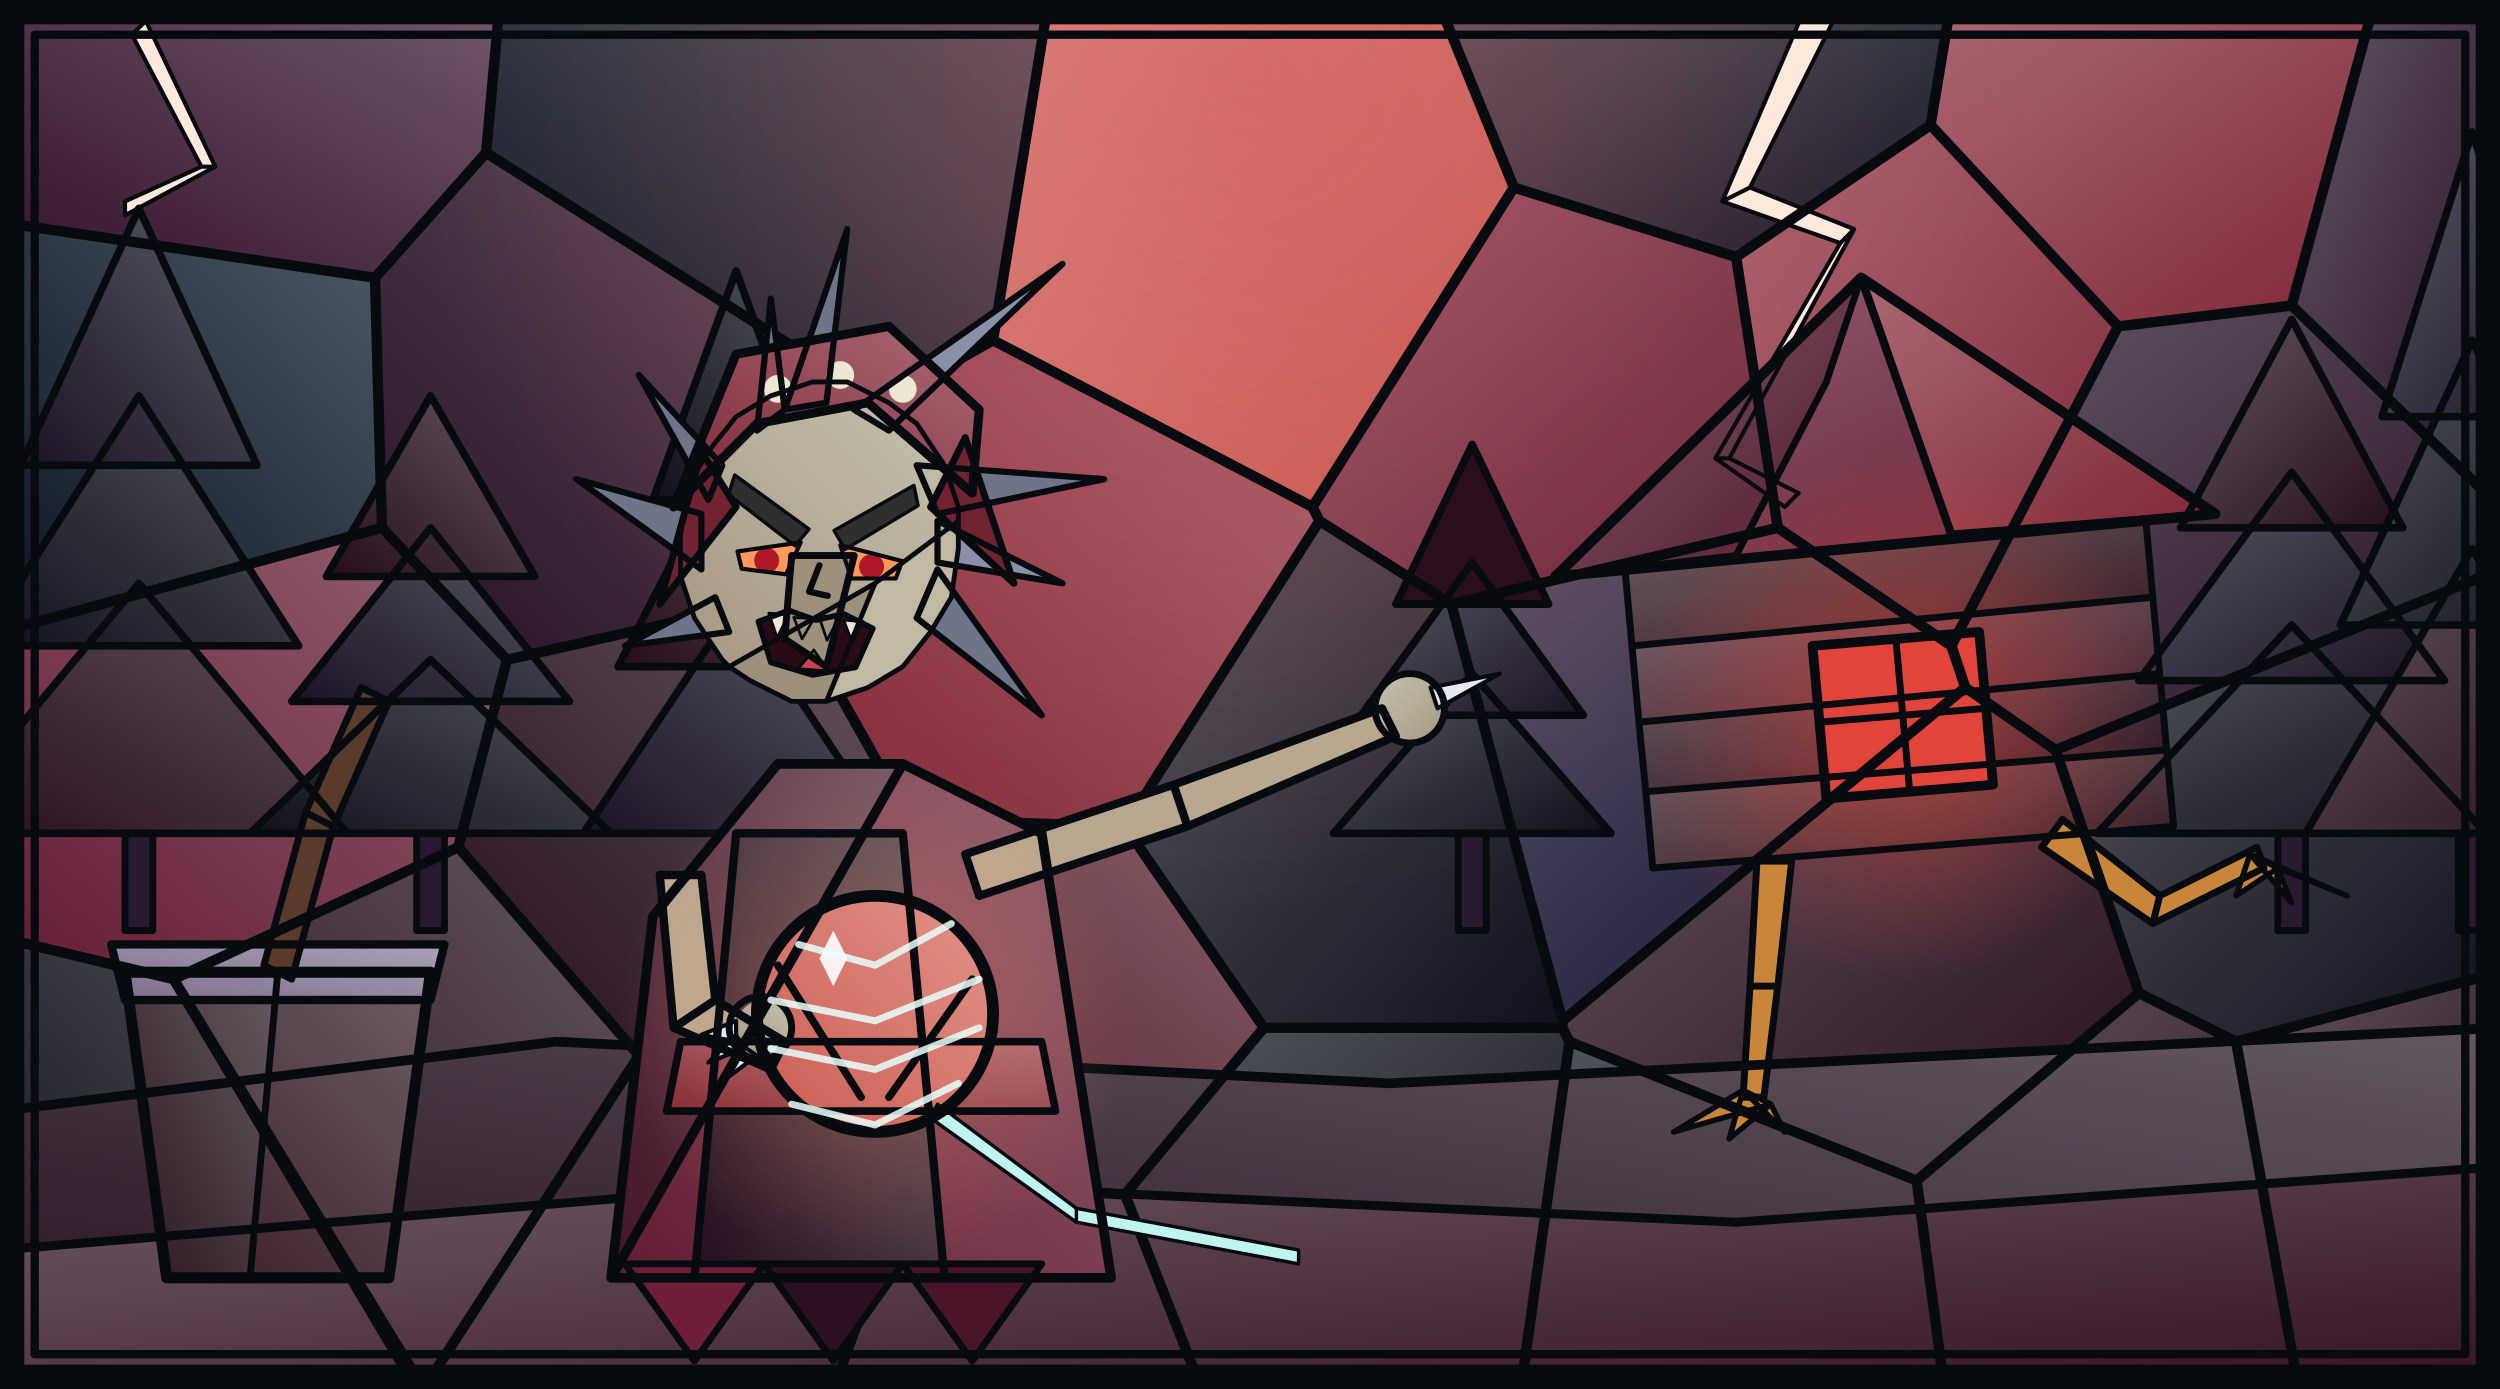
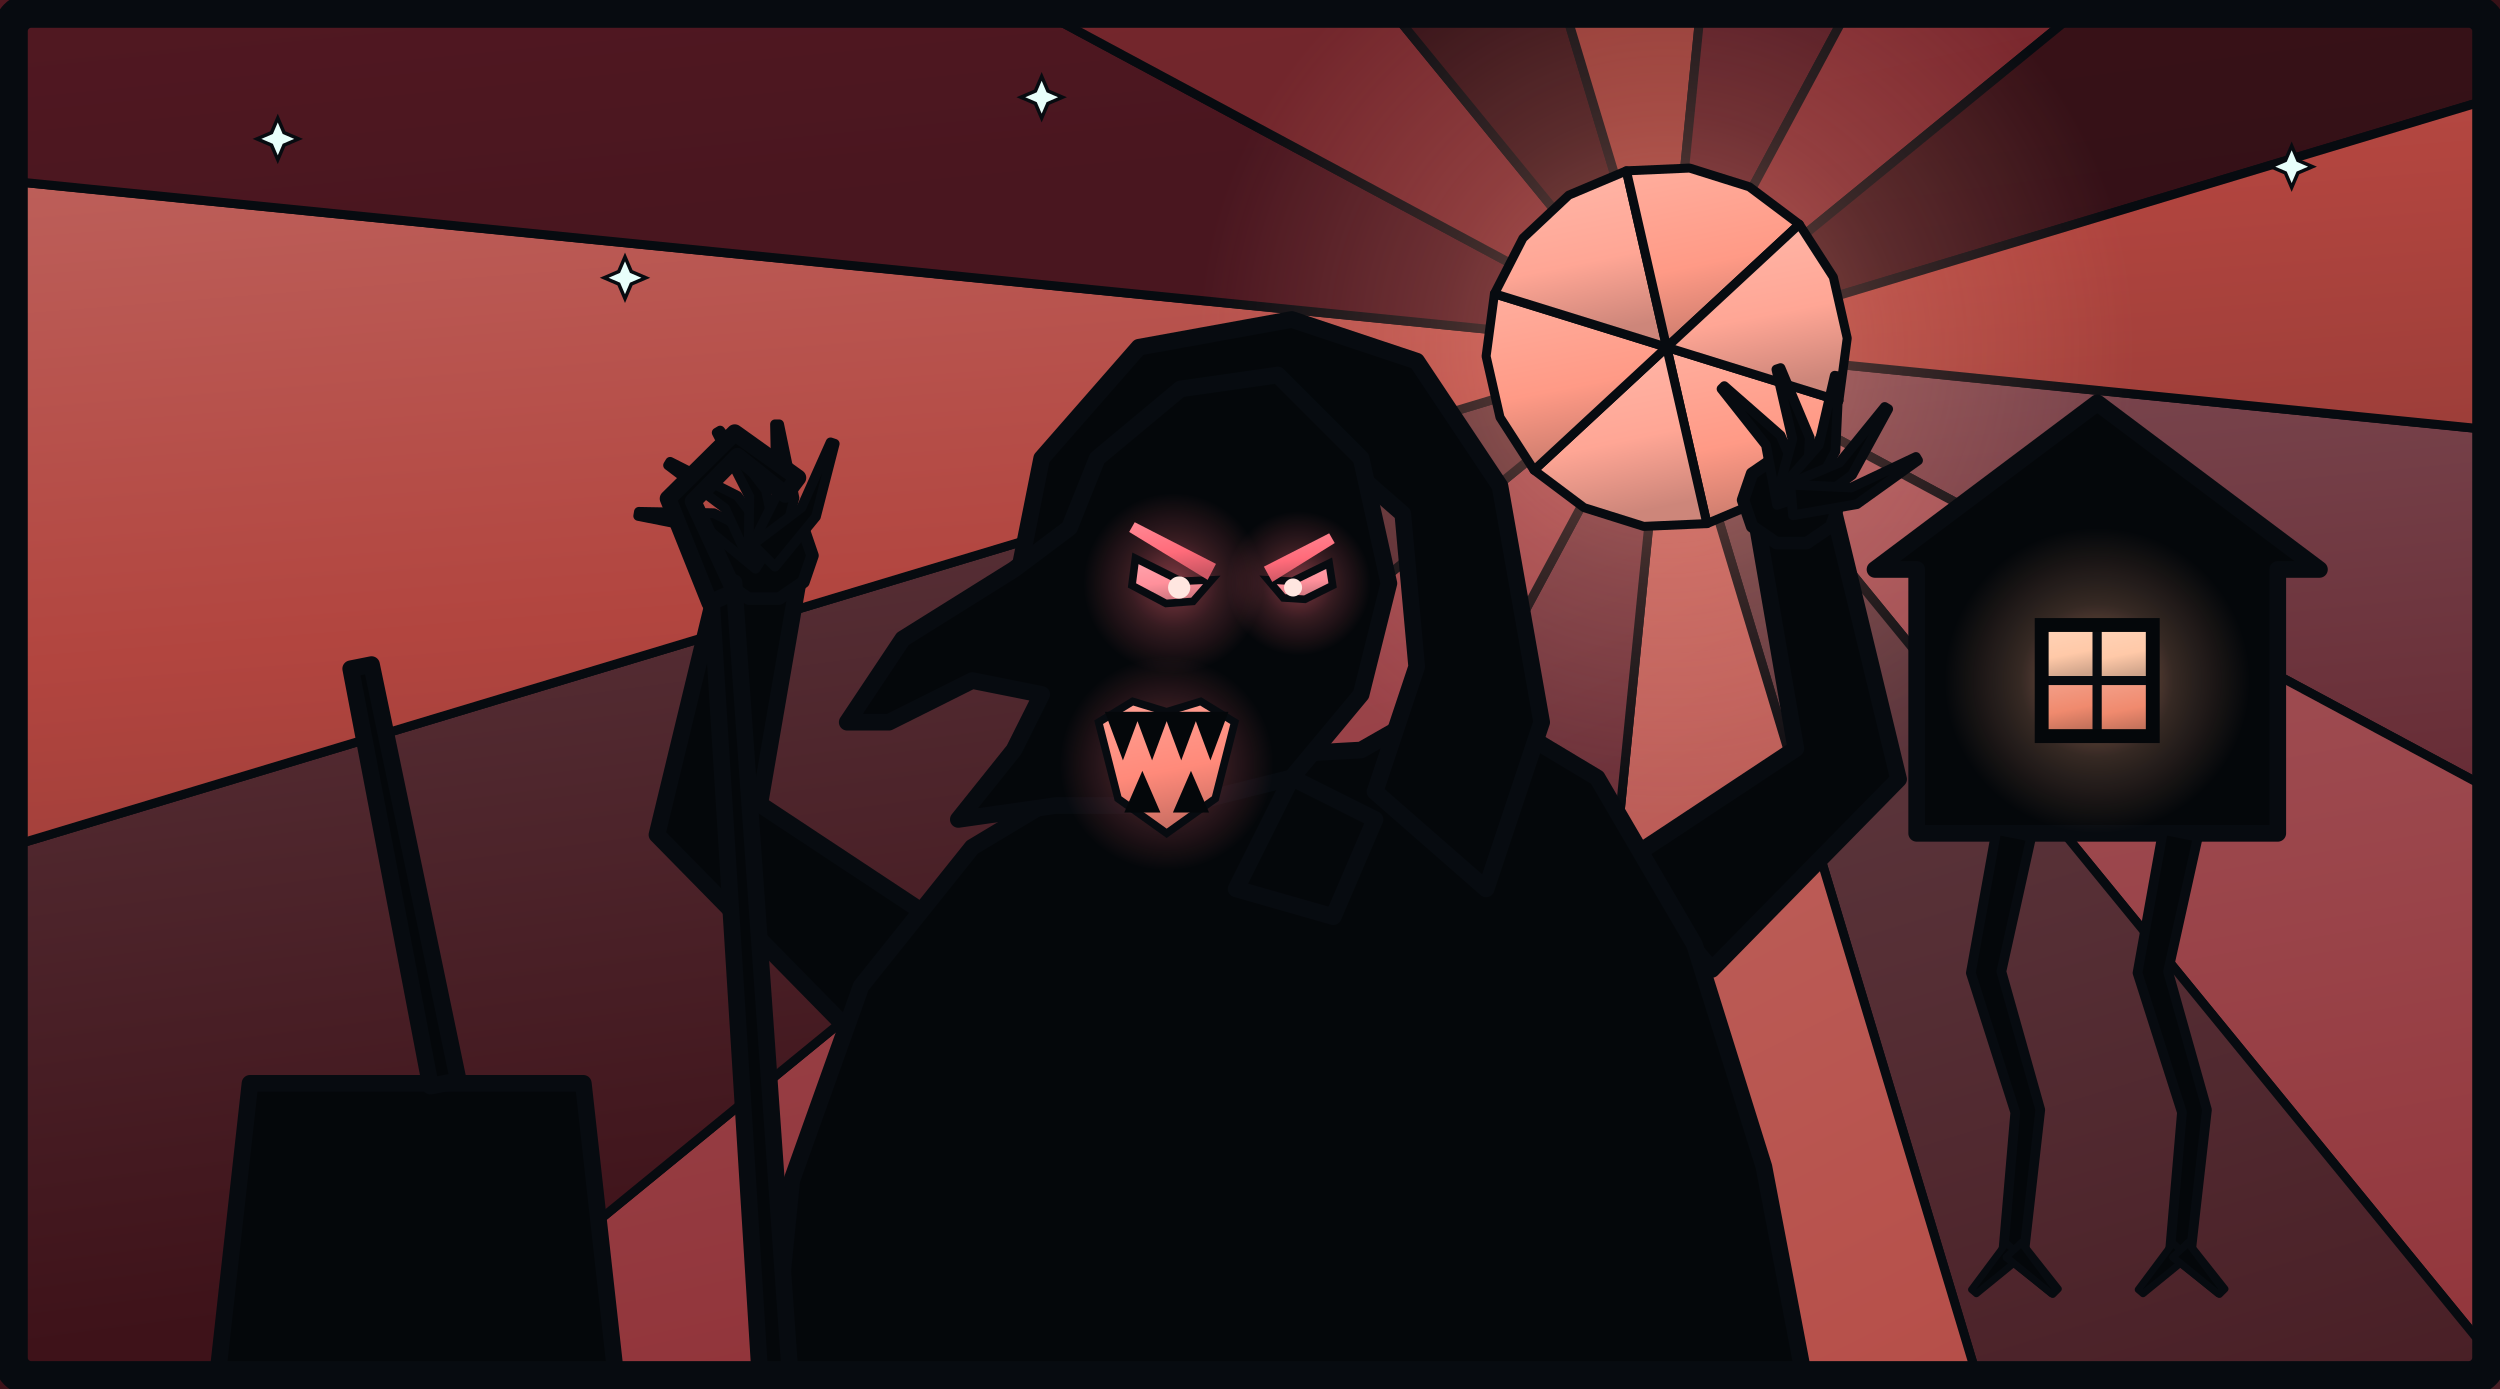
<svg xmlns="http://www.w3.org/2000/svg" viewBox="0 0 360 200">
  <defs>
-     <linearGradient id="y1" x1="1" y1="1" x2="0" y2="0">
-       <stop offset="0" stop-color="#120F1C" />
-       <stop offset="1" stop-color="#545860" />
+     <linearGradient id="g1" x1="0" y1="0" x2="0.2" y2="1">
+       <stop offset="0" stop-color="#7B4850" />
+       <stop offset="0.6" stop-color="#5A1A24" />
+       <stop offset="1" stop-color="#49161F" />
    </linearGradient>
-     <linearGradient id="y2" x1="1" y1="1" x2="0" y2="0">
-       <stop offset="0" stop-color="#260D1C" />
-       <stop offset="1" stop-color="#635660" />
+     <linearGradient id="g2" x1="0" y1="0" x2="0.2" y2="1">
+       <stop offset="0" stop-color="#A5585D" />
+       <stop offset="0.6" stop-color="#8E2E34" />
+       <stop offset="1" stop-color="#72262C" />
    </linearGradient>
-     <linearGradient id="y3" x1="1" y1="1" x2="0" y2="0">
-       <stop offset="0" stop-color="#260D23" />
-       <stop offset="1" stop-color="#635666" />
+     <linearGradient id="g3" x1="0" y1="0" x2="0.2" y2="1">
+       <stop offset="0" stop-color="#654147" />
+       <stop offset="0.6" stop-color="#3E1219" />
+       <stop offset="1" stop-color="#321016" />
    </linearGradient>
-     <linearGradient id="y4" x1="0" y1="1" x2="1" y2="0">
-       <stop offset="0" stop-color="#0A1322" />
-       <stop offset="1" stop-color="#4D5A64" />
+     <linearGradient id="g4" x1="0" y1="0" x2="0.2" y2="1">
+       <stop offset="0" stop-color="#C16A65" />
+       <stop offset="0.6" stop-color="#B2453F" />
+       <stop offset="1" stop-color="#8F3935" />
    </linearGradient>
-     <linearGradient id="y5" x1="1" y1="1" x2="0" y2="0">
-       <stop offset="0" stop-color="#CA5C52" />
-       <stop offset="1" stop-color="#E2948A" />
+     <radialGradient id="g5" cx="240" cy="50" r="67.6" gradientUnits="userSpaceOnUse">
+       <stop offset="0" stop-color="#FF9A86" stop-opacity="0.5" />
+       <stop offset="0.5" stop-color="#FF9A86" stop-opacity="0.2" />
+       <stop offset="1" stop-color="#FF9A86" stop-opacity="0.00" />
+     </radialGradient>
+     <linearGradient id="g6" x1="0" y1="0" x2="0.2" y2="1">
+       <stop offset="0" stop-color="#FFAE9E" />
+       <stop offset="0.6" stop-color="#FF9A86" />
+       <stop offset="1" stop-color="#CD7D6E" />
    </linearGradient>
-     <linearGradient id="y6" x1="0" y1="1" x2="1" y2="0">
-       <stop offset="0" stop-color="#260D1C" />
-       <stop offset="1" stop-color="#635660" />
+     <linearGradient id="g7" x1="0" y1="0" x2="0.2" y2="1">
+       <stop offset="0" stop-color="#FFB8AA" />
+       <stop offset="0.6" stop-color="#FFA695" />
+       <stop offset="1" stop-color="#CD867A" />
    </linearGradient>
-     <linearGradient id="y7" x1="0" y1="1" x2="1" y2="0">
-       <stop offset="0" stop-color="#35112C" />
-       <stop offset="1" stop-color="#6E596D" />
+     <radialGradient id="g8" cx="302" cy="98" r="22" gradientUnits="userSpaceOnUse">
+       <stop offset="0" stop-color="#FFB08A" stop-opacity="0.6" />
+       <stop offset="0.5" stop-color="#FFB08A" stop-opacity="0.2" />
+       <stop offset="1" stop-color="#FFB08A" stop-opacity="0.00" />
+     </radialGradient>
+     <linearGradient id="g9" x1="0" y1="0" x2="0.2" y2="1">
+       <stop offset="0" stop-color="#FFD4B9" />
+       <stop offset="0.6" stop-color="#FFC9A8" />
+       <stop offset="1" stop-color="#CDA289" />
    </linearGradient>
-     <linearGradient id="y8" x1="1" y1="1" x2="0" y2="0">
-       <stop offset="0" stop-color="#631C32" />
-       <stop offset="1" stop-color="#936271" />
+     <linearGradient id="g10" x1="0" y1="0" x2="0.2" y2="1">
+       <stop offset="0" stop-color="#F3A18B" />
+       <stop offset="0.6" stop-color="#F08A6E" />
+       <stop offset="1" stop-color="#C1705A" />
    </linearGradient>
-     <linearGradient id="y9" x1="1" y1="1" x2="0" y2="0">
-       <stop offset="0" stop-color="#802635" />
-       <stop offset="1" stop-color="#A96A74" />
+     <radialGradient id="g11" cx="169" cy="84" r="13" gradientUnits="userSpaceOnUse">
+       <stop offset="0" stop-color="#FF6B7A" stop-opacity="0.5" />
+       <stop offset="0.5" stop-color="#FF6B7A" stop-opacity="0.2" />
+       <stop offset="1" stop-color="#FF6B7A" stop-opacity="0.00" />
+     </radialGradient>
+     <linearGradient id="g12" x1="0" y1="0" x2="0.2" y2="1">
+       <stop offset="0" stop-color="#FFA6AF" />
+       <stop offset="0.6" stop-color="#FF909B" />
+       <stop offset="1" stop-color="#CD757E" />
    </linearGradient>
-     <linearGradient id="y10" x1="0" y1="1" x2="1" y2="0">
-       <stop offset="0" stop-color="#802635" />
-       <stop offset="1" stop-color="#A96A74" />
+     <linearGradient id="g13" x1="0" y1="0" x2="0.2" y2="1">
+       <stop offset="0" stop-color="#FF8995" />
+       <stop offset="0.6" stop-color="#FF6B7A" />
+       <stop offset="1" stop-color="#CD5764" />
    </linearGradient>
-     <linearGradient id="y11" x1="0" y1="1" x2="1" y2="0">
-       <stop offset="0" stop-color="#260D23" />
-       <stop offset="1" stop-color="#635666" />
-     </linearGradient>
-     <linearGradient id="y12" x1="0" y1="1" x2="1" y2="0">
-       <stop offset="0" stop-color="#631C32" />
-       <stop offset="1" stop-color="#936271" />
-     </linearGradient>
-     <linearGradient id="y13" x1="1" y1="1" x2="0" y2="0">
-       <stop offset="0" stop-color="#0A1322" />
-       <stop offset="1" stop-color="#4D5A64" />
-     </linearGradient>
-     <linearGradient id="y14" x1="0" y1="1" x2="1" y2="0">
-       <stop offset="0" stop-color="#120F1C" />
-       <stop offset="1" stop-color="#545860" />
-     </linearGradient>
-     <linearGradient id="y15" x1="1" y1="1" x2="0" y2="0">
-       <stop offset="0" stop-color="#180F2C" />
-       <stop offset="1" stop-color="#58586D" />
-     </linearGradient>
-     <linearGradient id="y16" x1="0" y1="1" x2="1" y2="0">
-       <stop offset="0" stop-color="#511827" />
-       <stop offset="1" stop-color="#855F69" />
-     </linearGradient>
-     <linearGradient id="y17" x1="0" y1="1" x2="1" y2="0">
-       <stop offset="0" stop-color="#431325" />
-       <stop offset="1" stop-color="#795A67" />
-     </linearGradient>
-     <radialGradient id="y18" cx="0.5" cy="0.5" r="0.5">
-       <stop offset="0" stop-color="#C8454F" stop-opacity="0.4" />
-       <stop offset="0.55" stop-color="#C8454F" stop-opacity="0.18" />
-       <stop offset="1" stop-color="#C8454F" stop-opacity="0" />
+     <radialGradient id="g14" cx="187" cy="84" r="10.4" gradientUnits="userSpaceOnUse">
+       <stop offset="0" stop-color="#FF6B7A" stop-opacity="0.5" />
+       <stop offset="0.5" stop-color="#FF6B7A" stop-opacity="0.2" />
+       <stop offset="1" stop-color="#FF6B7A" stop-opacity="0.00" />
    </radialGradient>
-     <linearGradient id="y19" x1="0" y1="1" x2="1" y2="0">
-       <stop offset="0" stop-color="#1B1325" />
-       <stop offset="1" stop-color="#5B5A67" />
-     </linearGradient>
-     <linearGradient id="y20" x1="1" y1="1" x2="0" y2="0">
-       <stop offset="0" stop-color="#1B1325" />
-       <stop offset="1" stop-color="#5B5A67" />
-     </linearGradient>
-     <linearGradient id="y21" x1="0" y1="1" x2="1" y2="0">
-       <stop offset="0" stop-color="#260F1E" />
-       <stop offset="1" stop-color="#635862" />
-     </linearGradient>
-     <linearGradient id="y22" x1="1" y1="1" x2="0" y2="0">
-       <stop offset="0" stop-color="#351323" />
-       <stop offset="1" stop-color="#6E5A66" />
-     </linearGradient>
-     <linearGradient id="y23" x1="1" y1="1" x2="0" y2="0">
-       <stop offset="0" stop-color="#351822" />
-       <stop offset="1" stop-color="#6E5F64" />
-     </linearGradient>
-     <linearGradient id="y24" x1="1" y1="1" x2="0" y2="0">
-       <stop offset="0" stop-color="#431F2C" />
-       <stop offset="1" stop-color="#79646D" />
-     </linearGradient>
-     <linearGradient id="y25" x1="1" y1="1" x2="0" y2="0">
-       <stop offset="0" stop-color="#26111E" />
-       <stop offset="1" stop-color="#635962" />
-     </linearGradient>
-     <linearGradient id="y26" x1="1" y1="1" x2="0" y2="0">
-       <stop offset="0" stop-color="#50172B" />
-       <stop offset="1" stop-color="#845E6C" />
-     </linearGradient>
-     <radialGradient id="y27" cx="0.5" cy="0.5" r="0.5">
-       <stop offset="0" stop-color="#E0443A" stop-opacity="0.6" />
-       <stop offset="0.55" stop-color="#E0443A" stop-opacity="0.27" />
-       <stop offset="1" stop-color="#E0443A" stop-opacity="0" />
+     <radialGradient id="g15" cx="168" cy="110" r="15.4" gradientUnits="userSpaceOnUse">
+       <stop offset="0" stop-color="#FF6B7A" stop-opacity="0.5" />
+       <stop offset="0.5" stop-color="#FF6B7A" stop-opacity="0.2" />
+       <stop offset="1" stop-color="#FF6B7A" stop-opacity="0.00" />
    </radialGradient>
-     <linearGradient id="y28" x1="0" y1="1" x2="1" y2="0">
-       <stop offset="0" stop-color="#351822" />
-       <stop offset="1" stop-color="#6E5F64" />
-     </linearGradient>
-     <linearGradient id="y29" x1="0" y1="1" x2="1" y2="0">
-       <stop offset="0" stop-color="#2B141D" />
-       <stop offset="1" stop-color="#665C61" />
-     </linearGradient>
-     <linearGradient id="y30" x1="0" y1="1" x2="1" y2="0">
-       <stop offset="0" stop-color="#806E8C" />
-       <stop offset="1" stop-color="#A9A2B7" />
-     </linearGradient>
-     <linearGradient id="y31" x1="1" y1="1" x2="0" y2="0">
-       <stop offset="0" stop-color="#A69883" />
-       <stop offset="1" stop-color="#C6C2B0" />
-     </linearGradient>
-     <radialGradient id="y32" cx="0.5" cy="0.5" r="0.5">
-       <stop offset="0" stop-color="#FF9A6A" stop-opacity="0.35" />
-       <stop offset="0.55" stop-color="#FF9A6A" stop-opacity="0.16" />
-       <stop offset="1" stop-color="#FF9A6A" stop-opacity="0" />
-     </radialGradient>
-     <linearGradient id="y33" x1="0" y1="1" x2="1" y2="0">
-       <stop offset="0" stop-color="#CA5C52" />
-       <stop offset="1" stop-color="#E2948A" />
-     </linearGradient>
-     <linearGradient id="y34" x1="0" y1="1" x2="1" y2="0">
-       <stop offset="0" stop-color="#A69883" />
-       <stop offset="1" stop-color="#C6C2B0" />
+     <linearGradient id="g16" x1="0" y1="0" x2="0.2" y2="1">
+       <stop offset="0" stop-color="#FFA195" />
+       <stop offset="0.6" stop-color="#FF8A7A" />
+       <stop offset="1" stop-color="#CD7064" />
    </linearGradient>
  </defs>
-   <rect width="360" height="200" fill="#070B10" />
-   <path fill="url(#y1)" d="M182,148 162,119 190,75 209,87 225,147 225,148Z" />
-   <path fill="url(#y2)" d="M322,150 331,200 280,200 276,170 308,143Z" />
-   <path fill="url(#y3)" d="M360,73 360,82 296,108 283,99 281,93 305,47 330,44Z" />
-   <path fill="url(#y4)" d="M72,0 151,0 143,49 127,58 70,22Z" />
-   <path fill="url(#y5)" d="M151,0 207,0 218,27 189,73 143,49Z" />
-   <path fill="url(#y6)" d="M113,86 131,118 116,151 92,152 66,122 73,95Z" />
-   <path fill="url(#y7)" d="M0,0 72,0 70,22 54,40 0,32Z" />
-   <path fill="url(#y1)" d="M360,82 360,140 322,150 308,143 296,108Z" />
-   <path fill="url(#y8)" d="M250,37 256,76 209,87 190,75 189,73 218,27Z" />
-   <path fill="url(#y6)" d="M131,170 120,200 61,200 92,152 116,151Z" />
-   <path fill="url(#y9)" d="M281,0 342,0 330,44 305,47 278,18Z" />
-   <path fill="url(#y10)" d="M190,75 162,119 131,118 113,86 127,58 143,49 189,73Z" />
-   <path fill="url(#y11)" d="M70,22 127,58 113,86 73,95 55,76 54,40Z" />
-   <path fill="url(#y4)" d="M55,76 0,91 0,32 54,40Z" />
-   <path fill="url(#y12)" d="M66,122 25,141 0,135 0,91 55,76 73,95Z" />
-   <path fill="url(#y1)" d="M219,200 173,200 162,172 182,148 225,148 226,150Z" />
-   <path fill="url(#y2)" d="M360,140 360,200 331,200 322,150Z" />
-   <path fill="url(#y3)" d="M342,0 360,0 360,73 330,44Z" />
-   <path fill="url(#y2)" d="M308,143 276,170 226,150 225,148 225,147 283,99 296,108Z" />
-   <path fill="url(#y13)" d="M207,0 281,0 278,18 250,37 218,27Z" />
-   <path fill="url(#y14)" d="M60,200 0,200 0,135 25,141Z" />
-   <path fill="url(#y1)" d="M280,200 219,200 226,150 276,170Z" />
-   <path fill="url(#y15)" d="M209,87 256,76 281,93 283,99 225,147Z" />
-   <path fill="url(#y6)" d="M92,152 61,200 25,141 66,122Z" />
-   <path fill="url(#y16)" d="M162,119 182,148 162,172 131,170 116,151 131,118Z" />
-   <path fill="url(#y17)" d="M173,200 120,200 131,170 162,172Z" />
-   <path fill="url(#y9)" d="M278,18 305,47 281,93 256,76 250,37Z" />
-   <circle cx="180" cy="10" r="120" fill="url(#y18)" />
-   <path fill="url(#y6)" d="M-10,120 20,84 50,120Z" />
-   <path fill="url(#y14)" d="M-3,93 20,57 43,93Z" />
-   <path fill="url(#y19)" d="M3,67 20,30 37,67Z" />
-   <path fill="#2A1A30" d="M18,120 22,120 22,134 18,134Z" />
-   <path fill="url(#y14)" d="M36,120 62,95 88,120Z" />
-   <path fill="url(#y19)" d="M42,101 62,76 82,101Z" />
-   <path fill="url(#y6)" d="M47,83 62,57 77,83Z" />
-   <path fill="#2A1A30" d="M60,120 64,120 64,134 60,134Z" />
-   <path fill="url(#y19)" d="M84,120 106,87 128,120Z" />
-   <path fill="url(#y6)" d="M89,96 106,63 123,96Z" />
-   <path fill="url(#y14)" d="M94,72 106,39 118,72Z" />
-   <path fill="#2A1A30" d="M104,120 108,120 108,134 104,134Z" />
-   <path fill="url(#y1)" d="M302,120 330,90 358,120Z" />
-   <path fill="url(#y20)" d="M308,98 330,68 352,98Z" />
-   <path fill="url(#y2)" d="M314,76 330,46 346,76Z" />
-   <path fill="#2A1A30" d="M328,120 332,120 332,134 328,134Z" />
-   <path fill="url(#y2)" d="M332,120 356,79 380,120Z" />
-   <path fill="url(#y1)" d="M337,90 356,49 375,90Z" />
-   <path fill="url(#y20)" d="M343,60 356,19 369,60Z" />
-   <path fill="#2A1A30" d="M354,120 358,120 358,134 354,134Z" />
-   <path fill="url(#y1)" d="M192,120 212,97 232,120Z" />
-   <path fill="url(#y20)" d="M196,103 212,81 228,103Z" />
-   <path fill="#2A0E1E" d="M201,87 212,64 223,87Z" />
-   <path fill="#2A1A30" d="M210,120 214,120 214,134 210,134Z" />
-   <path fill="#FFE9DC" d="M260,1 248,29 252,27 264,3ZM248,29 265,35 267,33 252,27ZM265,35 247,66 249,66 267,33ZM247,66 257,73 259,71 249,66ZM19,5 29,24 31,24 21,3ZM29,24 18,29 18,31 31,24Z" />
-   <path fill="url(#y21)" d="M0,160 80,150 200,156 360,148 360,200 0,200Z" />
-   <path fill="url(#y22)" d="M0,180 120,170 250,176 360,168 360,200 0,200Z" />
-   <path fill="url(#y23)" d="M234,82 309,75 310,86 235,93Z" />
-   <path fill="url(#y24)" d="M235,93 310,86 311,97 236,104Z" />
-   <path fill="url(#y25)" d="M236,104 311,97 312,108 237,114Z" />
-   <path fill="url(#y23)" d="M237,114 312,108 313,119 238,125Z" />
-   <path fill="url(#y8)" d="M224,83 268,40 319,74Z" />
-   <path fill="url(#y9)" d="M268,40 319,74 281,77Z" />
-   <path fill="url(#y26)" d="M224,83 250,80 263,55 268,40Z" />
-   <circle cx="274" cy="103" r="38" fill="url(#y27)" />
-   <path fill="#E0443A" d="M261,93 285,91 287,113 263,115Z" />
-   <path fill="#C9863A" d="M253,124 252,142 256,142 258,124ZM252,142 251,158 254,158 256,142ZM251,157 241,163 255,159ZM251,157 249,164 255,159ZM251,157 257,163 255,159ZM294,122 310,133 311,129 297,118ZM310,133 326,125 325,122 311,129ZM324,123 322,129 328,125ZM324,123 330,130 328,125ZM324,123 338,129 328,125Z" />
-   <path fill="url(#y28)" d="M18,140 62,140 56,184 24,184Z" />
-   <path fill="url(#y29)" d="M18,140 40,140 36,184 24,184Z" />
-   <path fill="url(#y30)" d="M16,136 64,136 62,144 18,144Z" />
-   <path fill="#5A3A2A" d="M42,141 48,119 44,117 38,139ZM48,119 56,101 52,99 44,117Z" />
-   <path d="M182,148 162,119 190,75 209,87 225,147 225,148ZM322,150 331,200 280,200 276,170 308,143ZM360,73 360,82 296,108 283,99 281,93 305,47 330,44ZM72,0 151,0 143,49 127,58 70,22ZM151,0 207,0 218,27 189,73 143,49ZM113,86 131,118 116,151 92,152 66,122 73,95ZM0,0 72,0 70,22 54,40 0,32ZM360,82 360,140 322,150 308,143 296,108ZM250,37 256,76 209,87 190,75 189,73 218,27ZM131,170 120,200 61,200 92,152 116,151ZM281,0 342,0 330,44 305,47 278,18ZM190,75 162,119 131,118 113,86 127,58 143,49 189,73ZM70,22 127,58 113,86 73,95 55,76 54,40ZM55,76 0,91 0,32 54,40ZM66,122 25,141 0,135 0,91 55,76 73,95ZM219,200 173,200 162,172 182,148 225,148 226,150ZM360,140 360,200 331,200 322,150ZM342,0 360,0 360,73 330,44ZM308,143 276,170 226,150 225,148 225,147 283,99 296,108ZM207,0 281,0 278,18 250,37 218,27ZM60,200 0,200 0,135 25,141ZM280,200 219,200 226,150 276,170ZM209,87 256,76 281,93 283,99 225,147ZM92,152 61,200 25,141 66,122ZM162,119 182,148 162,172 131,170 116,151 131,118ZM173,200 120,200 131,170 162,172ZM278,18 305,47 281,93 256,76 250,37ZM224,83 268,40 319,74Z" fill="none" stroke="#070B10" stroke-width="1.5" stroke-linejoin="round" stroke-linecap="round" />
-   <path d="M-10,120 20,84 50,120ZM-3,93 20,57 43,93ZM3,67 20,30 37,67ZM36,120 62,95 88,120ZM42,101 62,76 82,101ZM47,83 62,57 77,83ZM84,120 106,87 128,120ZM89,96 106,63 123,96ZM94,72 106,39 118,72ZM302,120 330,90 358,120ZM308,98 330,68 352,98ZM314,76 330,46 346,76ZM332,120 356,79 380,120ZM337,90 356,49 375,90ZM343,60 356,19 369,60ZM192,120 212,97 232,120ZM196,103 212,81 228,103ZM201,87 212,64 223,87Z" fill="none" stroke="#070B10" stroke-width="1.1" stroke-linejoin="round" stroke-linecap="round" />
-   <path d="M18,120 22,120 22,134 18,134ZM60,120 64,120 64,134 60,134ZM104,120 108,120 108,134 104,134ZM328,120 332,120 332,134 328,134ZM354,120 358,120 358,134 354,134ZM210,120 214,120 214,134 210,134ZM234,82 309,75 310,86 235,93ZM235,93 310,86 311,97 236,104ZM236,104 311,97 312,108 237,114ZM237,114 312,108 313,119 238,125ZM224,83 250,80 263,55 268,40ZM273,92 275,114M262,104 286,102M253,124 252,142 256,142 258,124ZM252,142 251,158 254,158 256,142ZM294,122 310,133 311,129 297,118ZM310,133 326,125 325,122 311,129ZM18,140 40,140 36,184 24,184ZM42,141 48,119 44,117 38,139ZM48,119 56,101 52,99 44,117Z" fill="none" stroke="#070B10" stroke-width="1" stroke-linejoin="round" stroke-linecap="round" />
-   <path d="M260,1 248,29 252,27 264,3ZM248,29 265,35 267,33 252,27ZM265,35 247,66 249,66 267,33ZM247,66 257,73 259,71 249,66ZM19,5 29,24 31,24 21,3ZM29,24 18,29 18,31 31,24Z" fill="none" stroke="#070B10" stroke-width="0.6" stroke-linejoin="round" stroke-linecap="round" />
-   <path d="M0,160 80,150 200,156 360,148 360,200 0,200ZM261,93 285,91 287,113 263,115Z" fill="none" stroke="#070B10" stroke-width="1.4" stroke-linejoin="round" stroke-linecap="round" />
-   <path d="M0,180 120,170 250,176 360,168 360,200 0,200Z" fill="none" stroke="#070B10" stroke-width="1.3" stroke-linejoin="round" stroke-linecap="round" />
-   <path d="M268,40 319,74 281,77ZM16,136 64,136 62,144 18,144Z" fill="none" stroke="#070B10" stroke-width="1.2" stroke-linejoin="round" stroke-linecap="round" />
-   <path d="M251,157 241,163 255,159ZM251,157 249,164 255,159ZM251,157 257,163 255,159ZM324,123 322,129 328,125ZM324,123 330,130 328,125ZM324,123 338,129 328,125Z" fill="none" stroke="#070B10" stroke-width="0.8" stroke-linejoin="round" stroke-linecap="round" />
-   <path d="M18,140 62,140 56,184 24,184Z" fill="none" stroke="#070B10" stroke-width="1.6" stroke-linejoin="round" stroke-linecap="round" />
-   <path fill="#6F7589" d="M105,91 90,93 103,86ZM101,82 83,69 101,74ZM102,72 92,54 104,67ZM109,62 111,43 113,59ZM113,59 122,33 119,58Z" />
-   <path fill="#8A90A8" d="M123,59 153,38 128,62Z" />
-   <path fill="#6F7589" d="M132,67 159,69 135,74Z" />
-   <path fill="#8A90A8" d="M135,75 153,84 135,81Z" />
-   <path fill="#6F7589" d="M135,82 150,103 132,89Z" />
-   <path fill="url(#y17)" d="M88,184 94,132 112,110 130,110Z" />
-   <path fill="url(#y12)" d="M130,110 150,120 160,184 88,184Z" />
-   <path fill="url(#y21)" d="M106,120 130,120 136,184 100,184Z" />
-   <path fill="url(#y10)" d="M98,150 150,150 152,160 96,160Z" />
-   <path fill="#6E1E36" d="M90,182 100,196 110,182Z" />
-   <path fill="#2A1020" d="M110,182 120,196 130,182Z" />
-   <path fill="#4A1428" d="M130,182 140,196 150,182Z" />
-   <path fill="#B8A890" d="M95,126 97,148 103,144 101,126ZM97,148 111,154 113,150 103,144ZM141,129 171,119 169,113 139,123ZM171,119 201,106 199,102 169,113Z" />
-   <circle cx="203" cy="102" r="5" fill="url(#y31)" />
-   <path fill="#E8E6F0" d="M207,102 216,97 206,99Z" />
-   <circle cx="126" cy="146" r="37" fill="url(#y32)" />
-   <circle cx="126" cy="146" r="17" fill="url(#y33)" />
-   <path fill="#BFF5EE" d="M134,161 155,176 155,174 135,159ZM155,176 187,182 187,180 155,174Z" />
-   <circle cx="110" cy="148" r="4" fill="url(#y34)" />
-   <path fill="#E8E6F0" d="M106,150 105,155 109,152ZM106,149 102,153 107,151ZM106,147 101,149 106,150Z" />
-   <path fill="url(#y34)" d="M105,96 104,95 100,89 98,83 98,77 99,70 102,65 106,60 111,57 117,55 122,55 128,58 132,61 136,67 138,73 138,75 126,84Z" />
-   <path fill="#C2B9A5" d="M138,79 137,86 134,91 130,96 125,99 119,101 126,84 138,75Z" />
-   <path fill="#9D907C" d="M119,101 114,101 108,98 105,96 126,84Z" />
-   <path fill="#FF9A5A" d="M115.3,78.1 106.2,79.4 106.8,81.9 113.2,82.7Z" />
-   <circle cx="110.4" cy="80.7" r="1.8" fill="#B0182A" />
-   <path fill="#312F2D" d="M116.5,76.2 105.8,68.4 104.9,71.2 114.5,78.6Z" />
-   <path fill="#FF9A5A" d="M121,78.5 129.9,80.8 129,83.3 122.6,83.3Z" />
-   <circle cx="125.5" cy="81.6" r="1.8" fill="#B0182A" />
-   <path fill="#312F2D" d="M120.1,76.4 131.6,69.9 132.2,72.8 121.7,79.1Z" />
-   <path fill="#2A0A14" d="M109.2,89.5 113.6,87.9 117.5,89.3 121.5,88.4 125.7,90.5 123.2,96.1 117,97.2 111,95.4Z" />
-   <path fill="#EDE6D2" d="M110.7,88.3 111.9,91.8 113.6,88.5ZM114.3,88.9 115.5,92 117.2,89.1ZM117.9,88.7 119.1,92.2 120.8,88.9ZM121.5,89.3 122.7,92.5 124.3,89.5Z" />
-   <path fill="#C8454F" d="M114.9,96.3 117.2,93.6 119.2,96.6Z" />
-   <path fill="#9D907C" d="M114,80 123,80 119,96 113,92Z" />
-   <path fill="url(#y10)" d="M97,73 106,51 128,47 141,59 140,71 125,58 109,61Z" />
-   <path fill="#722331" d="M101,65 95,87 106,73ZM139,63 146,84 134,73Z" />
-   <circle cx="112" cy="56" r="2" fill="#EDE6D2" />
-   <circle cx="121" cy="54" r="2" fill="#EDE6D2" />
-   <circle cx="130" cy="56" r="2" fill="#EDE6D2" />
-   <path d="M105,91 90,93 103,86ZM101,82 83,69 101,74ZM102,72 92,54 104,67ZM109,62 111,43 113,59ZM113,59 122,33 119,58ZM123,59 153,38 128,62ZM132,67 159,69 135,74ZM135,75 153,84 135,81ZM135,82 150,103 132,89Z" fill="none" stroke="#070B10" stroke-width="0.9" stroke-linejoin="round" stroke-linecap="round" />
-   <path d="M88,184 94,132 112,110 130,110ZM130,110 150,120 160,184 88,184Z" fill="none" stroke="#070B10" stroke-width="1.4" stroke-linejoin="round" stroke-linecap="round" />
-   <path d="M106,120 130,120 136,184 100,184ZM95,126 97,148 103,144 101,126ZM97,148 111,154 113,150 103,144ZM141,129 171,119 169,113 139,123ZM171,119 201,106 199,102 169,113ZM5,5 355,5 355,195 5,195Z" fill="none" stroke="#070B10" stroke-width="1.2" stroke-linejoin="round" stroke-linecap="round" />
-   <path d="M98,150 150,150 152,160 96,160ZM112,139 124,158M140,141 128,158" fill="none" stroke="#070B10" stroke-width="1.1" stroke-linejoin="round" stroke-linecap="round" />
-   <path d="M90,182 100,196 110,182ZM110,182 120,196 130,182ZM130,182 140,196 150,182ZM198,102a5,5 0 1,0 10,0a5,5 0 1,0 -10,0ZM105,148a4,4 0 1,0 9,0a4,4 0 1,0 -9,0ZM114,80 123,80 119,96 113,92ZM101,65 95,87 106,73ZM139,63 146,84 134,73Z" fill="none" stroke="#070B10" stroke-width="1" stroke-linejoin="round" stroke-linecap="round" />
-   <path d="M207,102 216,97 206,99ZM106,150 105,155 109,152ZM106,149 102,153 107,151ZM106,147 101,149 106,150ZM115.3,78.1 106.2,79.4 106.8,81.9 113.2,82.7ZM121,78.5 129.9,80.8 129,83.3 122.6,83.3Z" fill="none" stroke="#070B10" stroke-width="0.6" stroke-linejoin="round" stroke-linecap="round" />
-   <path d="M109,146a17,17 0 1,0 34,0a17,17 0 1,0 -34,0Z" fill="none" stroke="#070B10" stroke-width="1.7" stroke-linejoin="round" stroke-linecap="round" />
-   <path d="M134,161 155,176 155,174 135,159ZM155,176 187,182 187,180 155,174ZM116.5,76.2 105.8,68.4 104.9,71.2 114.5,78.6ZM120.1,76.4 131.6,69.9 132.2,72.8 121.7,79.1Z" fill="none" stroke="#070B10" stroke-width="0.5" stroke-linejoin="round" stroke-linecap="round" />
-   <path d="M105,96 104,95 100,89 98,83 98,77 99,70 102,65 106,60 111,57 117,55 122,55 128,58 132,61 136,67 138,73 138,75 126,84ZM138,79 137,86 134,91 130,96 125,99 119,101 126,84 138,75ZM119,101 114,101 108,98 105,96 126,84Z" fill="none" stroke="#070B10" stroke-width="0.7" stroke-linejoin="round" stroke-linecap="round" />
-   <path d="M118,81.4 116.5,85.2 119.2,85.8" fill="none" stroke="#070B10" stroke-width="0.9" stroke-linejoin="round" stroke-linecap="round" />
-   <path d="M109.2,89.5 113.6,87.9 117.5,89.3 121.5,88.4 125.7,90.5 123.2,96.1 117,97.2 111,95.4Z" fill="none" stroke="#070B10" stroke-width="0.8" stroke-linejoin="round" stroke-linecap="round" />
-   <path d="M110.7,88.3 111.9,91.8 113.6,88.5ZM114.3,88.9 115.5,92 117.2,89.1ZM117.9,88.7 119.1,92.2 120.8,88.9ZM121.5,89.3 122.7,92.5 124.3,89.5ZM114.9,96.3 117.2,93.6 119.2,96.6Z" fill="none" stroke="#070B10" stroke-width="0.4" stroke-linejoin="round" stroke-linecap="round" />
-   <path d="M97,73 106,51 128,47 141,59 140,71 125,58 109,61Z" fill="none" stroke="#070B10" stroke-width="1.3" stroke-linejoin="round" stroke-linecap="round" />
-   <path d="M0,0 360,0 360,200 0,200Z" fill="none" stroke="#070B10" stroke-width="7" stroke-linejoin="round" stroke-linecap="round" />
-   <path fill="#FFFFFF" opacity="0.9" d="M120,134 122,138 120,142 118,138Z" />
-   <path d="M115,136 126,139 137,133M111,144 126,147 141,141M111,151 126,154 141,148M114,159 126,162 138,156" fill="none" stroke="#E8FFFB" stroke-width="1" opacity="0.85" stroke-linecap="round" stroke-linejoin="round" />
+   <rect fill="#070B10" />
+   <path d="M240,50 657.9,91.9 610,248.7Z" fill="url(#g1)" stroke="#070B10" stroke-width="1.3" />
+   <path d="M240,50 610,248.7 505.9,375.2Z" fill="url(#g2)" stroke="#070B10" stroke-width="1.3" />
+   <path d="M240,50 505.9,375.2 361.2,452.1Z" fill="url(#g3)" stroke="#070B10" stroke-width="1.3" />
+   <path d="M240,50 361.2,452.1 198.1,467.9Z" fill="url(#g4)" stroke="#070B10" stroke-width="1.3" />
+   <path d="M240,50 198.1,467.9 41.3,420Z" fill="url(#g1)" stroke="#070B10" stroke-width="1.3" />
+   <path d="M240,50 41.3,420 -85.2,315.9Z" fill="url(#g2)" stroke="#070B10" stroke-width="1.3" />
+   <path d="M240,50 -85.2,315.9 -162.1,171.2Z" fill="url(#g3)" stroke="#070B10" stroke-width="1.3" />
+   <path d="M240,50 -162.1,171.2 -177.9,8.1Z" fill="url(#g4)" stroke="#070B10" stroke-width="1.3" />
+   <path d="M240,50 -177.9,8.1 -130,-148.7Z" fill="url(#g1)" stroke="#070B10" stroke-width="1.3" />
+   <path d="M240,50 -130,-148.7 -25.9,-275.2Z" fill="url(#g2)" stroke="#070B10" stroke-width="1.3" />
+   <path d="M240,50 -25.9,-275.2 118.8,-352.1Z" fill="url(#g3)" stroke="#070B10" stroke-width="1.3" />
+   <path d="M240,50 118.8,-352.1 281.9,-367.9Z" fill="url(#g4)" stroke="#070B10" stroke-width="1.3" />
+   <path d="M240,50 281.9,-367.9 438.7,-320Z" fill="url(#g1)" stroke="#070B10" stroke-width="1.3" />
+   <path d="M240,50 438.7,-320 565.2,-215.9Z" fill="url(#g2)" stroke="#070B10" stroke-width="1.3" />
+   <path d="M240,50 565.2,-215.9 642.1,-71.2Z" fill="url(#g3)" stroke="#070B10" stroke-width="1.3" />
+   <path d="M240,50 642.1,-71.2 657.9,91.9Z" fill="url(#g4)" stroke="#070B10" stroke-width="1.3" />
+   <circle cx="240" cy="50" r="67.6" fill="url(#g5)" />
+   <path d="M240,50 264.8,57.7 260.7,65.7 254.1,71.9 245.8,75.4Z" fill="url(#g6)" stroke="#070B10" stroke-width="1.3" stroke-linejoin="round" />
+   <path d="M240,50 245.8,75.4 236.7,75.8 228.1,73.1 220.9,67.7Z" fill="url(#g7)" stroke="#070B10" stroke-width="1.3" stroke-linejoin="round" />
+   <path d="M240,50 220.9,67.7 216,60.1 214,51.3 215.2,42.3Z" fill="url(#g6)" stroke="#070B10" stroke-width="1.3" stroke-linejoin="round" />
+   <path d="M240,50 215.2,42.3 219.3,34.3 225.9,28.1 234.2,24.6Z" fill="url(#g7)" stroke="#070B10" stroke-width="1.3" stroke-linejoin="round" />
+   <path d="M240,50 234.2,24.6 243.3,24.2 251.9,26.9 259.1,32.3Z" fill="url(#g6)" stroke="#070B10" stroke-width="1.3" stroke-linejoin="round" />
+   <path d="M240,50 259.1,32.3 264,39.9 266,48.7 264.8,57.7Z" fill="url(#g7)" stroke="#070B10" stroke-width="1.3" stroke-linejoin="round" />
+   <path d="M40,17 40.9,19.1 43,20 40.9,20.9 40,23 39.1,20.9 37,20 39.1,19.1ZM90,37 90.9,39.1 93,40 90.9,40.9 90,43 89.1,40.9 87,40 89.1,39.1ZM150,11 150.9,13.1 153,14 150.9,14.9 150,17 149.1,14.9 147,14 149.1,13.1ZM330,21 330.9,23.1 333,24 330.9,24.9 330,27 329.1,24.9 327,24 329.1,23.1Z" fill="#E8FFFB" stroke="#070B10" stroke-width="0.5" />
+   <path d="M276,120 276,82 270,82 302,58 334,82 328,82 328,120Z" fill="#04070A" stroke="#070B10" stroke-width="2.4" stroke-linejoin="round" />
+   <path d="M287.5,119.5 283.8,140.1 290.2,160.2 288.5,179.9 291.5,180.1 293.8,159.8 288.2,139.9 292.5,120.5Z" fill="#04070A" stroke="#070B10" stroke-width="1.4" stroke-linejoin="round" />
+   <path d="M288.9,179 283.9,185.7 284.6,186.3 291.1,181Z" fill="#04070A" stroke="#070B10" stroke-width="1" stroke-linejoin="round" />
+   <path d="M288.9,181.1 295.6,186.4 296.4,185.6 291.1,178.9Z" fill="#04070A" stroke="#070B10" stroke-width="1" stroke-linejoin="round" />
+   <path d="M288.9,181 295.4,186.3 296.1,185.7 291.1,179Z" fill="#04070A" stroke="#070B10" stroke-width="1" stroke-linejoin="round" />
+   <path d="M311.5,119.5 307.8,140.1 314.2,160.2 312.5,179.9 315.5,180.1 317.8,159.8 312.2,139.9 316.5,120.5Z" fill="#04070A" stroke="#070B10" stroke-width="1.4" stroke-linejoin="round" />
+   <path d="M312.9,179 307.9,185.7 308.6,186.3 315.1,181Z" fill="#04070A" stroke="#070B10" stroke-width="1" stroke-linejoin="round" />
+   <path d="M312.9,181.1 319.6,186.4 320.4,185.6 315.1,178.9Z" fill="#04070A" stroke="#070B10" stroke-width="1" stroke-linejoin="round" />
+   <path d="M312.9,181 319.4,186.3 320.1,185.7 315.1,179Z" fill="#04070A" stroke="#070B10" stroke-width="1" stroke-linejoin="round" />
+   <circle cx="302" cy="98" r="22" fill="url(#g8)" />
+   <path d="M294,90 302,90 302,98 294,98Z" fill="url(#g9)" stroke="#070B10" stroke-width="1.3" stroke-linejoin="round" />
+   <path d="M294,98 302,98 302,106 294,106Z" fill="url(#g10)" stroke="#070B10" stroke-width="1.3" stroke-linejoin="round" />
+   <path d="M302,90 310,90 310,98 302,98Z" fill="url(#g9)" stroke="#070B10" stroke-width="1.3" stroke-linejoin="round" />
+   <path d="M302,98 310,98 310,106 302,106Z" fill="url(#g10)" stroke="#070B10" stroke-width="1.3" stroke-linejoin="round" />
+   <path d="M294,90 310,90 310,106 294,106Z" fill="none" stroke="#04070A" stroke-width="2" />
+   <path d="M30,210 36,156 84,156 90,210Z" fill="#04070A" stroke="#070B10" stroke-width="2.4" stroke-linejoin="round" />
+   <path d="M66,155.6 53.5,95.7 50.5,96.3 62,156.4Z" fill="#04070A" stroke="#070B10" stroke-width="2.4" stroke-linejoin="round" />
+   <path d="M134.5,132.4 109.4,115.8 115.4,81.1 104.6,78.9 94.6,120.2 121.5,147.6Z" fill="#04070A" stroke="#070B10" stroke-width="2.4" stroke-linejoin="round" />
+   <path d="M117,80 115.7,83.8 112.2,86.2 107.8,86.2 104.3,83.8 103,80 104.3,76.2 107.8,73.8 112.2,73.8 115.7,76.2Z" fill="#04070A" stroke="#070B10" stroke-width="1.8" stroke-linejoin="round" />
+   <path d="M111.2,78.1 102.8,73.9 92,73.7 91.9,74.3 102,76.3 108.8,81.9Z" fill="#04070A" stroke="#070B10" stroke-width="1.4" stroke-linejoin="round" />
+   <path d="M111.9,78.8 106.2,71.4 96.5,66.5 96.2,67 104.4,73.2 108.1,81.2Z" fill="#04070A" stroke="#070B10" stroke-width="1.4" stroke-linejoin="round" />
+   <path d="M112.2,79.8 110.3,70.6 103.7,62 103.2,62.3 107.9,71.5 107.8,80.2Z" fill="#04070A" stroke="#070B10" stroke-width="1.4" stroke-linejoin="round" />
+   <path d="M112.1,80.8 114.4,71.7 112.2,61.1 111.6,61.1 111.8,71.4 107.9,79.2Z" fill="#04070A" stroke="#070B10" stroke-width="1.4" stroke-linejoin="round" />
+   <path d="M111.6,81.6 117.5,74.4 120.2,63.9 119.6,63.7 115.4,73.1 108.4,78.4Z" fill="#04070A" stroke="#070B10" stroke-width="1.4" stroke-linejoin="round" />
+   <path d="M246.5,139.6 273.4,112.2 263.4,70.9 252.6,73.1 258.6,107.8 233.5,124.4Z" fill="#04070A" stroke="#070B10" stroke-width="2.4" stroke-linejoin="round" />
+   <path d="M265,72 263.7,75.8 260.2,78.2 255.8,78.2 252.3,75.8 251,72 252.3,68.2 255.8,65.8 260.2,65.8 263.7,68.2Z" fill="#04070A" stroke="#070B10" stroke-width="1.8" stroke-linejoin="round" />
+   <path d="M260.1,71.3 256.4,62.7 248.3,55.6 247.9,56 254.3,64.1 255.9,72.7Z" fill="#04070A" stroke="#070B10" stroke-width="1.4" stroke-linejoin="round" />
+   <path d="M260.2,72.3 260.6,63 256.4,53 255.8,53.2 258.1,63.2 255.8,71.7Z" fill="#04070A" stroke="#070B10" stroke-width="1.4" stroke-linejoin="round" />
+   <path d="M259.9,73.3 264.3,65 264.8,54.2 264.2,54.1 261.9,64.1 256.1,70.7Z" fill="#04070A" stroke="#070B10" stroke-width="1.4" stroke-linejoin="round" />
+   <path d="M259.1,74 266.7,68.4 271.9,58.9 271.4,58.6 264.9,66.6 256.9,70Z" fill="#04070A" stroke="#070B10" stroke-width="1.4" stroke-linejoin="round" />
+   <path d="M258.2,74.2 267.4,72.6 276.2,66.3 275.9,65.8 266.6,70.2 257.8,69.8Z" fill="#04070A" stroke="#070B10" stroke-width="1.4" stroke-linejoin="round" />
+   <path d="M160,110 140,122 124,142 114,170 110,210 262,210 254,168 244,136 230,112 210,100 196,108Z" fill="#04070A" stroke="#070B10" stroke-width="2.4" stroke-linejoin="round" />
+   <path d="M186,46 164,50 150,66 146,86 156,76 166,64 186,60 202,74 204,96 198,114 214,128 222,104 216,70 204,52Z" fill="#04070A" stroke="#070B10" stroke-width="2.4" stroke-linejoin="round" />
+   <path d="M184,54 170,56 158,66 154,76 146,82 130,92 122,104 128,104 140,98 150,100 146,108 138,118 152,116 170,116 186,112 196,100 200,84 196,66Z" fill="#04070A" stroke="#070B10" stroke-width="2.4" stroke-linejoin="round" />
+   <path d="M186,112 178,128 192,132 198,118Z" fill="#04070A" stroke="#070B10" stroke-width="2.4" stroke-linejoin="round" />
+   <path d="M114.2,203.9 105.7,83.9 102.3,84.1 109.8,204.1Z" fill="#04070A" stroke="#070B10" stroke-width="2.4" stroke-linejoin="round" />
+   <path d="M105.8,85.2 99.8,72.2 106.2,65.7 113.1,71.2 114.9,68.8 105.8,62.3 96.2,71.8 102.2,86.8Z" fill="#04070A" stroke="#070B10" stroke-width="2.4" stroke-linejoin="round" />
+   <circle cx="169" cy="84" r="13" fill="url(#g11)" />
+   <path d="M174.5,83.5 170.1,83.7 163.5,80.4 163,84.3 167.9,86.9 171.8,86.6Z" fill="url(#g12)" stroke="#070B10" stroke-width="1.1" />
+   <circle cx="169.8" cy="84.6" r="1.6" fill="#FFE6E0" />
+   <path d="M175.1,81.2 163.4,75.2 162.6,76.6 173.9,83.5Z" fill="url(#g13)" />
+   <circle cx="187" cy="84" r="10.4" fill="url(#g14)" />
+   <path d="M182.6,83.5 186.1,83.7 191.4,81.1 191.9,84.3 187.9,86.3 184.8,86.1Z" fill="url(#g12)" stroke="#070B10" stroke-width="1.1" />
+   <circle cx="186.2" cy="84.6" r="1.3" fill="#FFE6E0" />
+   <path d="M183.2,83.8 192.2,78.2 191.4,76.8 182,81.6Z" fill="url(#g13)" />
+   <circle cx="168" cy="110" r="15.4" fill="url(#g15)" />
+   <path d="M158.2,104 163.1,101 168,102.5 172.9,101 177.8,104 175,115 168,120 161,115Z" fill="url(#g16)" stroke="#070B10" stroke-width="1.1" />
+   <path d="M159.1,102.5 164.3,102.5 161.7,109.5ZM163.3,102.5 168.5,102.5 165.9,109.5ZM167.5,102.5 172.7,102.5 170.1,109.5ZM171.7,102.5 176.9,102.5 174.3,109.5ZM161.9,117 167.1,117 164.5,111ZM168.9,117 174.1,117 171.5,111Z" fill="#04070A" />
+   <rect x="1.5" y="1.5" width="357" height="197" fill="none" stroke="#070B10" stroke-width="5" rx="3" />
</svg>
